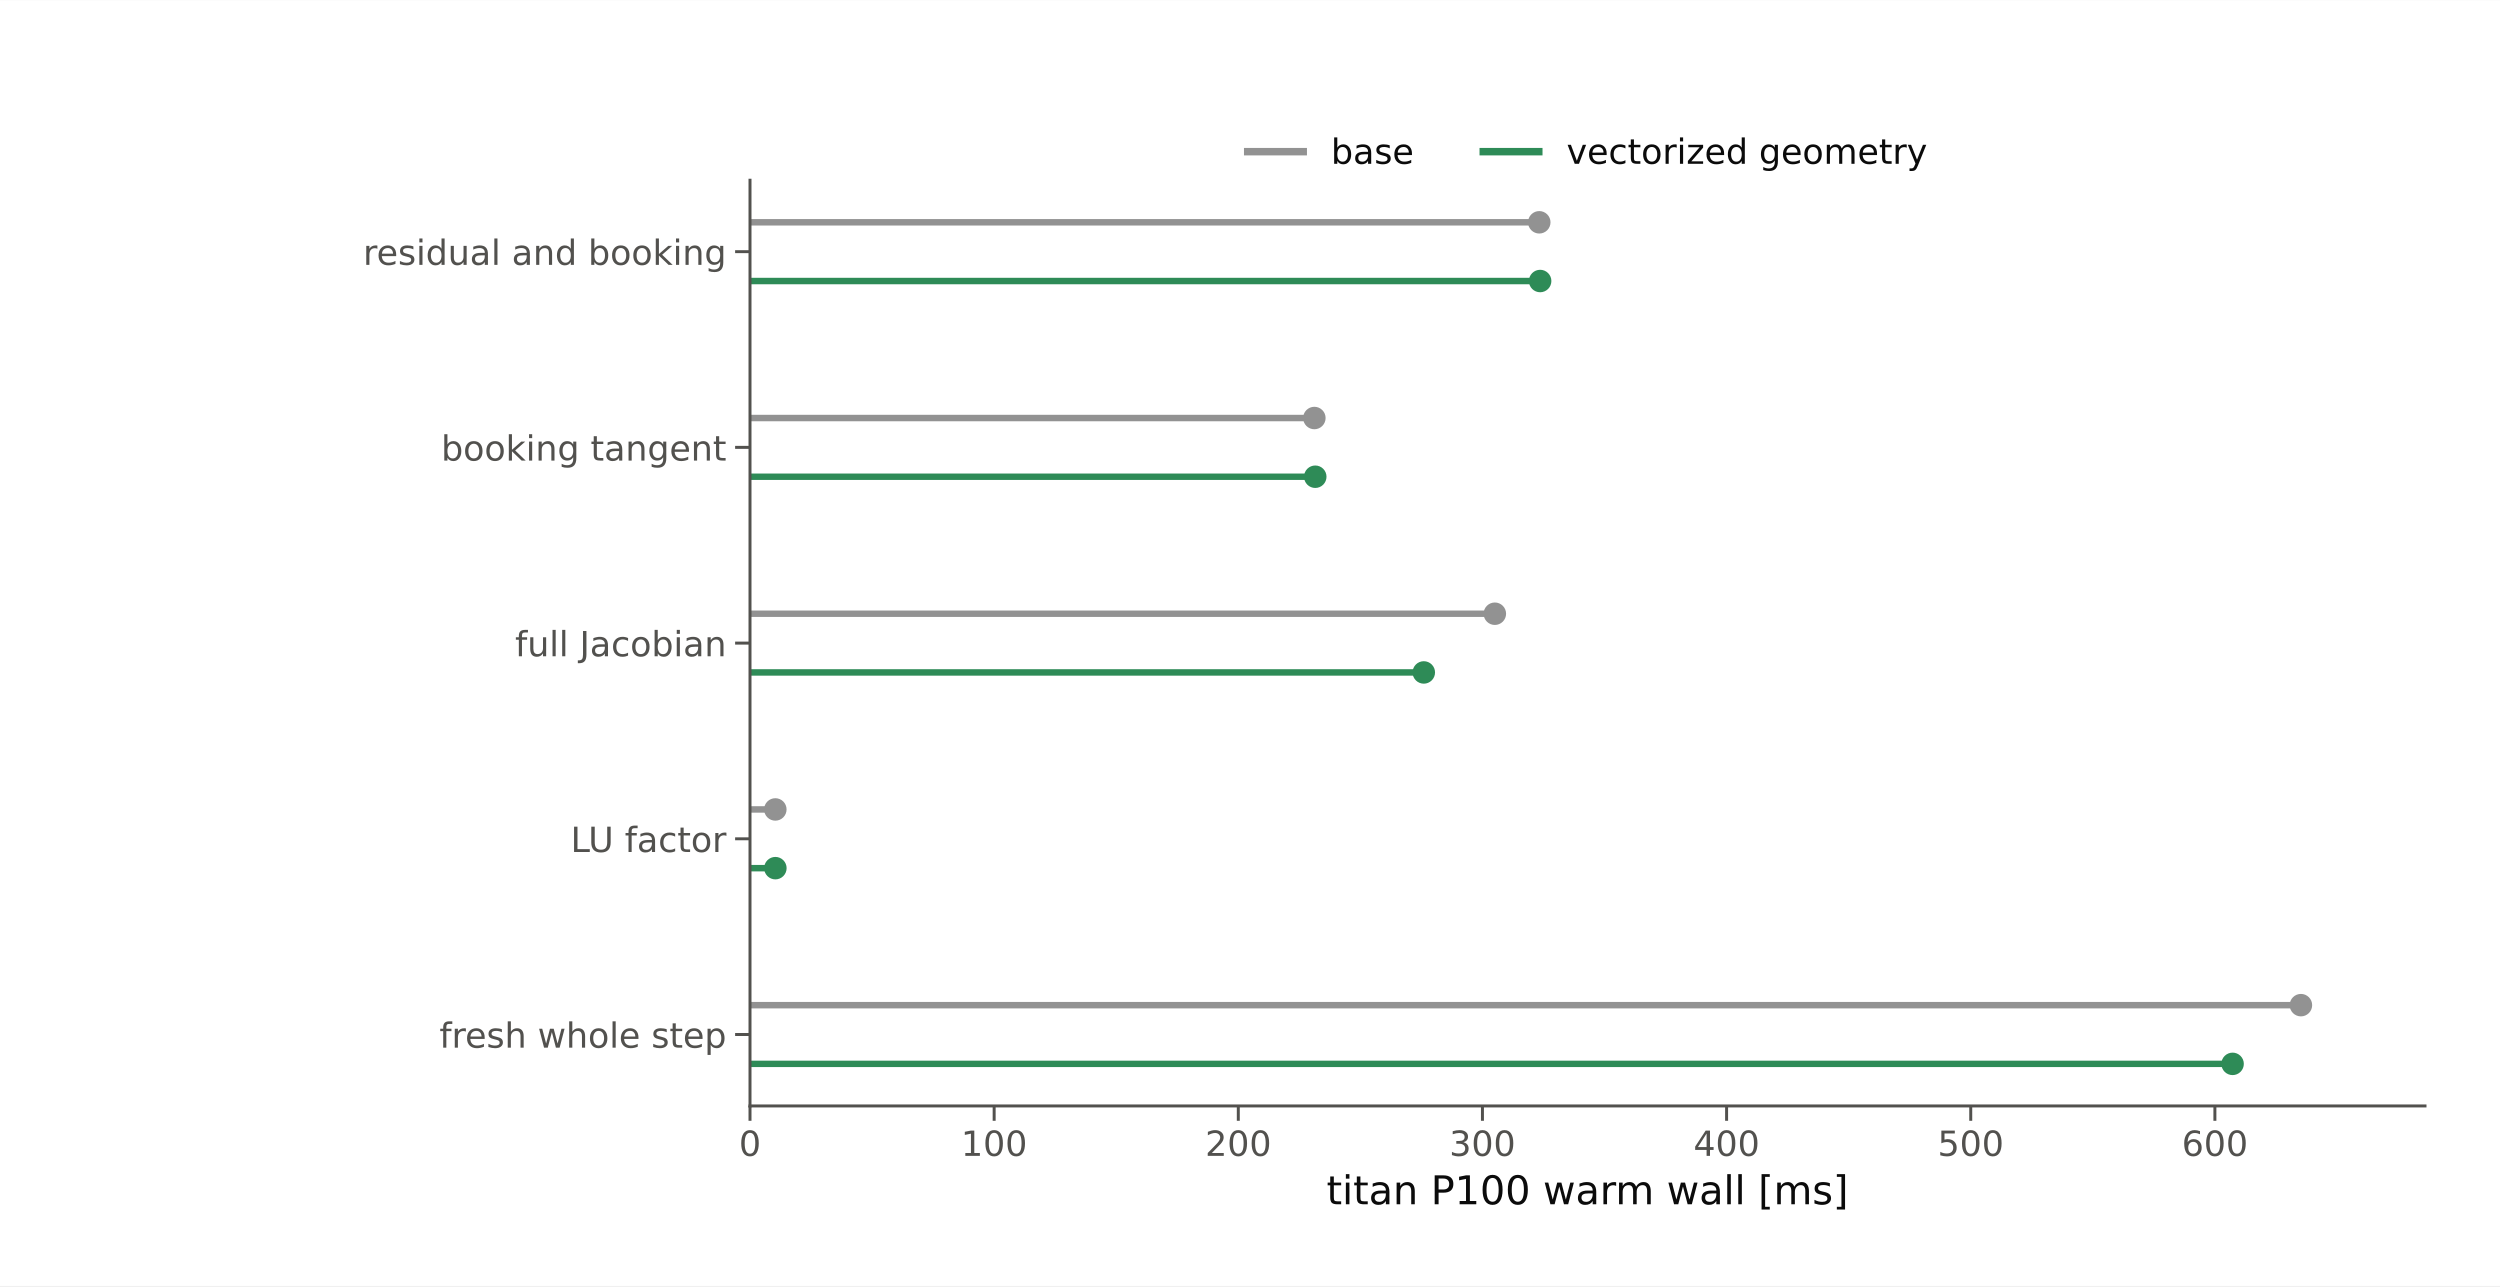
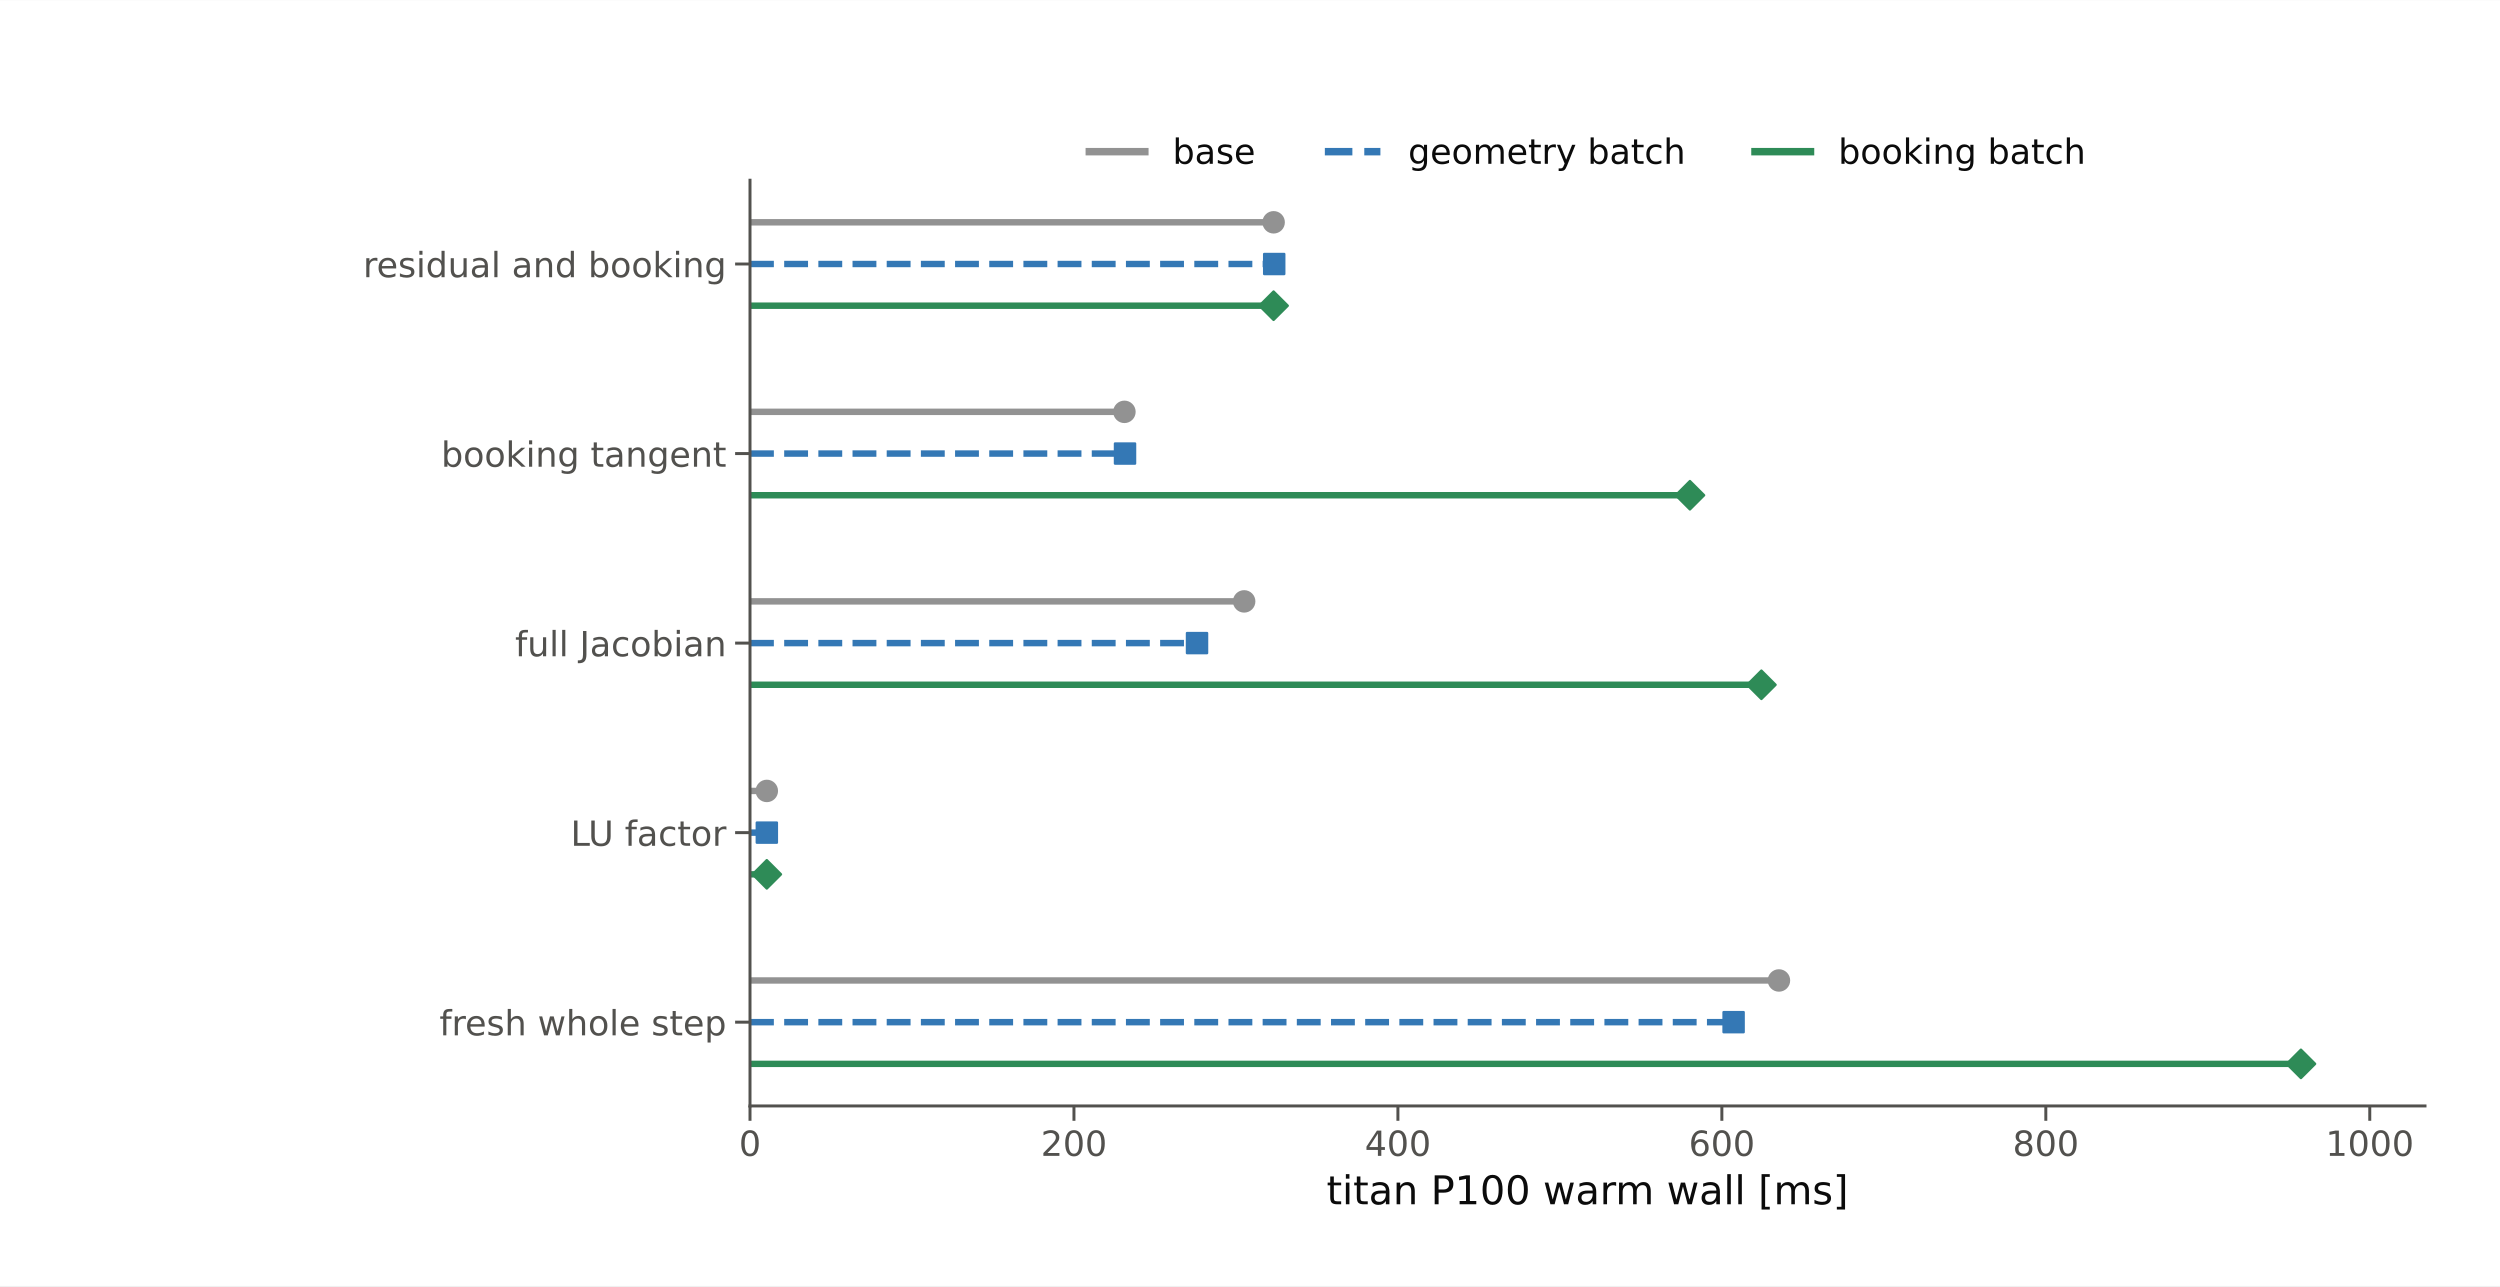
<svg xmlns="http://www.w3.org/2000/svg" xmlns:xlink="http://www.w3.org/1999/xlink" width="31.1cm" height="16cm" viewBox="0 0 1008 518.4" version="1.1">
  <defs>
    <style type="text/css">*{stroke-linejoin: round; stroke-linecap: butt}</style>
  </defs>
  <g id="figure_1">
    <g id="patch_1">
      <path d="M 0 518.4  L 1008 518.4  L 1008 0  L 0 0  z " style="fill: #ffffff" />
    </g>
    <g id="axes_1">
      <g id="patch_2">
        <path d="M 302.4 445.824  L 977.76 445.824  L 977.76 72.576  L 302.4 72.576  z " style="fill: #ffffff" />
      </g>
      <g id="matplotlib.axis_1">
        <g id="xtick_1">
          <g id="line2d_1">
            <defs>
-               <path id="m96bf61a8be" d="M 0 0  L 0 6  " style="stroke: #52514e; stroke-width: 1.2" />
+               <path id="m8b8222e7c4" d="M 0 0  L 0 6  " style="stroke: #52514e; stroke-width: 1.2" />
            </defs>
            <g>
-               <use xlink:href="#m96bf61a8be" x="302.4" y="445.824" style="fill: #52514e; stroke: #52514e; stroke-width: 1.2" />
+               <use xlink:href="#m8b8222e7c4" x="302.4" y="445.824" style="fill: #52514e; stroke: #52514e; stroke-width: 1.2" />
            </g>
          </g>
          <g id="text_1">
            <text style="font-size: 14px; font-family: 'DejaVu Sans', 'Bitstream Vera Sans', 'Computer Modern Sans Serif', 'Lucida Grande', 'Verdana', 'Geneva', 'Lucid', 'Arial', 'Helvetica', 'Avant Garde', sans-serif; text-anchor: middle; fill: #52514e" x="302.4" y="465.961" transform="rotate(-0 302.4 465.9607)">0</text>
          </g>
        </g>
        <g id="xtick_2">
          <g id="line2d_2">
            <g>
-               <use xlink:href="#m96bf61a8be" x="400.84" y="445.824" style="fill: #52514e; stroke: #52514e; stroke-width: 1.2" />
+               <use xlink:href="#m8b8222e7c4" x="433.018" y="445.824" style="fill: #52514e; stroke: #52514e; stroke-width: 1.2" />
            </g>
          </g>
          <g id="text_2">
-             <text style="font-size: 14px; font-family: 'DejaVu Sans', 'Bitstream Vera Sans', 'Computer Modern Sans Serif', 'Lucida Grande', 'Verdana', 'Geneva', 'Lucid', 'Arial', 'Helvetica', 'Avant Garde', sans-serif; text-anchor: middle; fill: #52514e" x="400.84" y="465.961" transform="rotate(-0 400.8405 465.9607)">100</text>
+             <text style="font-size: 14px; font-family: 'DejaVu Sans', 'Bitstream Vera Sans', 'Computer Modern Sans Serif', 'Lucida Grande', 'Verdana', 'Geneva', 'Lucid', 'Arial', 'Helvetica', 'Avant Garde', sans-serif; text-anchor: middle; fill: #52514e" x="433.018" y="465.961" transform="rotate(-0 433.0178 465.9607)">200</text>
          </g>
        </g>
        <g id="xtick_3">
          <g id="line2d_3">
            <g>
-               <use xlink:href="#m96bf61a8be" x="499.281" y="445.824" style="fill: #52514e; stroke: #52514e; stroke-width: 1.2" />
+               <use xlink:href="#m8b8222e7c4" x="563.636" y="445.824" style="fill: #52514e; stroke: #52514e; stroke-width: 1.2" />
            </g>
          </g>
          <g id="text_3">
-             <text style="font-size: 14px; font-family: 'DejaVu Sans', 'Bitstream Vera Sans', 'Computer Modern Sans Serif', 'Lucida Grande', 'Verdana', 'Geneva', 'Lucid', 'Arial', 'Helvetica', 'Avant Garde', sans-serif; text-anchor: middle; fill: #52514e" x="499.281" y="465.961" transform="rotate(-0 499.281 465.9607)">200</text>
+             <text style="font-size: 14px; font-family: 'DejaVu Sans', 'Bitstream Vera Sans', 'Computer Modern Sans Serif', 'Lucida Grande', 'Verdana', 'Geneva', 'Lucid', 'Arial', 'Helvetica', 'Avant Garde', sans-serif; text-anchor: middle; fill: #52514e" x="563.636" y="465.961" transform="rotate(-0 563.6355 465.9607)">400</text>
          </g>
        </g>
        <g id="xtick_4">
          <g id="line2d_4">
            <g>
-               <use xlink:href="#m96bf61a8be" x="597.721" y="445.824" style="fill: #52514e; stroke: #52514e; stroke-width: 1.2" />
+               <use xlink:href="#m8b8222e7c4" x="694.253" y="445.824" style="fill: #52514e; stroke: #52514e; stroke-width: 1.2" />
            </g>
          </g>
          <g id="text_4">
-             <text style="font-size: 14px; font-family: 'DejaVu Sans', 'Bitstream Vera Sans', 'Computer Modern Sans Serif', 'Lucida Grande', 'Verdana', 'Geneva', 'Lucid', 'Arial', 'Helvetica', 'Avant Garde', sans-serif; text-anchor: middle; fill: #52514e" x="597.721" y="465.961" transform="rotate(-0 597.7214 465.9607)">300</text>
+             <text style="font-size: 14px; font-family: 'DejaVu Sans', 'Bitstream Vera Sans', 'Computer Modern Sans Serif', 'Lucida Grande', 'Verdana', 'Geneva', 'Lucid', 'Arial', 'Helvetica', 'Avant Garde', sans-serif; text-anchor: middle; fill: #52514e" x="694.253" y="465.961" transform="rotate(-0 694.2533 465.9607)">600</text>
          </g>
        </g>
        <g id="xtick_5">
          <g id="line2d_5">
            <g>
-               <use xlink:href="#m96bf61a8be" x="696.162" y="445.824" style="fill: #52514e; stroke: #52514e; stroke-width: 1.2" />
+               <use xlink:href="#m8b8222e7c4" x="824.871" y="445.824" style="fill: #52514e; stroke: #52514e; stroke-width: 1.2" />
            </g>
          </g>
          <g id="text_5">
-             <text style="font-size: 14px; font-family: 'DejaVu Sans', 'Bitstream Vera Sans', 'Computer Modern Sans Serif', 'Lucida Grande', 'Verdana', 'Geneva', 'Lucid', 'Arial', 'Helvetica', 'Avant Garde', sans-serif; text-anchor: middle; fill: #52514e" x="696.162" y="465.961" transform="rotate(-0 696.1619 465.9607)">400</text>
+             <text style="font-size: 14px; font-family: 'DejaVu Sans', 'Bitstream Vera Sans', 'Computer Modern Sans Serif', 'Lucida Grande', 'Verdana', 'Geneva', 'Lucid', 'Arial', 'Helvetica', 'Avant Garde', sans-serif; text-anchor: middle; fill: #52514e" x="824.871" y="465.961" transform="rotate(-0 824.871 465.9607)">800</text>
          </g>
        </g>
        <g id="xtick_6">
          <g id="line2d_6">
            <g>
-               <use xlink:href="#m96bf61a8be" x="794.602" y="445.824" style="fill: #52514e; stroke: #52514e; stroke-width: 1.2" />
+               <use xlink:href="#m8b8222e7c4" x="955.489" y="445.824" style="fill: #52514e; stroke: #52514e; stroke-width: 1.2" />
            </g>
          </g>
          <g id="text_6">
-             <text style="font-size: 14px; font-family: 'DejaVu Sans', 'Bitstream Vera Sans', 'Computer Modern Sans Serif', 'Lucida Grande', 'Verdana', 'Geneva', 'Lucid', 'Arial', 'Helvetica', 'Avant Garde', sans-serif; text-anchor: middle; fill: #52514e" x="794.602" y="465.961" transform="rotate(-0 794.6024 465.9607)">500</text>
-           </g>
-         </g>
-         <g id="xtick_7">
-           <g id="line2d_7">
-             <g>
-               <use xlink:href="#m96bf61a8be" x="893.043" y="445.824" style="fill: #52514e; stroke: #52514e; stroke-width: 1.2" />
-             </g>
-           </g>
-           <g id="text_7">
-             <text style="font-size: 14px; font-family: 'DejaVu Sans', 'Bitstream Vera Sans', 'Computer Modern Sans Serif', 'Lucida Grande', 'Verdana', 'Geneva', 'Lucid', 'Arial', 'Helvetica', 'Avant Garde', sans-serif; text-anchor: middle; fill: #52514e" x="893.043" y="465.961" transform="rotate(-0 893.0429 465.9607)">600</text>
-           </g>
-         </g>
-         <g id="text_8">
+             <text style="font-size: 14px; font-family: 'DejaVu Sans', 'Bitstream Vera Sans', 'Computer Modern Sans Serif', 'Lucida Grande', 'Verdana', 'Geneva', 'Lucid', 'Arial', 'Helvetica', 'Avant Garde', sans-serif; text-anchor: middle; fill: #52514e" x="955.489" y="465.961" transform="rotate(-0 955.4888 465.9607)">1000</text>
+           </g>
+         </g>
+         <g id="text_7">
          <text style="font-size: 16px; font-family: 'DejaVu Sans', 'Bitstream Vera Sans', 'Computer Modern Sans Serif', 'Lucida Grande', 'Verdana', 'Geneva', 'Lucid', 'Arial', 'Helvetica', 'Avant Garde', sans-serif; text-anchor: middle; fill: #0b0b0b" x="640.08" y="485.481" transform="rotate(-0 640.08 485.4815)">titan P100 warm wall [ms]</text>
        </g>
      </g>
      <g id="matplotlib.axis_2">
        <g id="ytick_1">
+           <g id="line2d_7">
+             <defs>
+               <path id="mf89af99e37" d="M 0 0  L -6 0  " style="stroke: #52514e; stroke-width: 1.2" />
+             </defs>
+             <g>
+               <use xlink:href="#mf89af99e37" x="302.4" y="106.355" style="fill: #52514e; stroke: #52514e; stroke-width: 1.2" />
+             </g>
+           </g>
+           <g id="text_8">
+             <text style="font-size: 14px; font-family: 'DejaVu Sans', 'Bitstream Vera Sans', 'Computer Modern Sans Serif', 'Lucida Grande', 'Verdana', 'Geneva', 'Lucid', 'Arial', 'Helvetica', 'Avant Garde', sans-serif; text-anchor: end; fill: #52514e" x="292.9" y="111.674" transform="rotate(-0 292.9 111.6737)">residual and booking</text>
+           </g>
+         </g>
+         <g id="ytick_2">
          <g id="line2d_8">
-             <defs>
-               <path id="m7866b5dd32" d="M 0 0  L -6 0  " style="stroke: #52514e; stroke-width: 1.2" />
-             </defs>
-             <g>
-               <use xlink:href="#m7866b5dd32" x="302.4" y="101.378" style="fill: #52514e; stroke: #52514e; stroke-width: 1.2" />
+             <g>
+               <use xlink:href="#mf89af99e37" x="302.4" y="182.777" style="fill: #52514e; stroke: #52514e; stroke-width: 1.2" />
            </g>
          </g>
          <g id="text_9">
-             <text style="font-size: 14px; font-family: 'DejaVu Sans', 'Bitstream Vera Sans', 'Computer Modern Sans Serif', 'Lucida Grande', 'Verdana', 'Geneva', 'Lucid', 'Arial', 'Helvetica', 'Avant Garde', sans-serif; text-anchor: end; fill: #52514e" x="292.9" y="106.697" transform="rotate(-0 292.9 106.6973)">residual and booking</text>
-           </g>
-         </g>
-         <g id="ytick_2">
+             <text style="font-size: 14px; font-family: 'DejaVu Sans', 'Bitstream Vera Sans', 'Computer Modern Sans Serif', 'Lucida Grande', 'Verdana', 'Geneva', 'Lucid', 'Arial', 'Helvetica', 'Avant Garde', sans-serif; text-anchor: end; fill: #52514e" x="292.9" y="188.096" transform="rotate(-0 292.9 188.0963)">booking tangent</text>
+           </g>
+         </g>
+         <g id="ytick_3">
          <g id="line2d_9">
            <g>
-               <use xlink:href="#m7866b5dd32" x="302.4" y="180.289" style="fill: #52514e; stroke: #52514e; stroke-width: 1.2" />
+               <use xlink:href="#mf89af99e37" x="302.4" y="259.2" style="fill: #52514e; stroke: #52514e; stroke-width: 1.2" />
            </g>
          </g>
          <g id="text_10">
-             <text style="font-size: 14px; font-family: 'DejaVu Sans', 'Bitstream Vera Sans', 'Computer Modern Sans Serif', 'Lucida Grande', 'Verdana', 'Geneva', 'Lucid', 'Arial', 'Helvetica', 'Avant Garde', sans-serif; text-anchor: end; fill: #52514e" x="292.9" y="185.608" transform="rotate(-0 292.9 185.6081)">booking tangent</text>
-           </g>
-         </g>
-         <g id="ytick_3">
+             <text style="font-size: 14px; font-family: 'DejaVu Sans', 'Bitstream Vera Sans', 'Computer Modern Sans Serif', 'Lucida Grande', 'Verdana', 'Geneva', 'Lucid', 'Arial', 'Helvetica', 'Avant Garde', sans-serif; text-anchor: end; fill: #52514e" x="292.9" y="264.519" transform="rotate(-0 292.9 264.5189)">full Jacobian</text>
+           </g>
+         </g>
+         <g id="ytick_4">
          <g id="line2d_10">
            <g>
-               <use xlink:href="#m7866b5dd32" x="302.4" y="259.2" style="fill: #52514e; stroke: #52514e; stroke-width: 1.2" />
+               <use xlink:href="#mf89af99e37" x="302.4" y="335.623" style="fill: #52514e; stroke: #52514e; stroke-width: 1.2" />
            </g>
          </g>
          <g id="text_11">
-             <text style="font-size: 14px; font-family: 'DejaVu Sans', 'Bitstream Vera Sans', 'Computer Modern Sans Serif', 'Lucida Grande', 'Verdana', 'Geneva', 'Lucid', 'Arial', 'Helvetica', 'Avant Garde', sans-serif; text-anchor: end; fill: #52514e" x="292.9" y="264.519" transform="rotate(-0 292.9 264.5189)">full Jacobian</text>
-           </g>
-         </g>
-         <g id="ytick_4">
+             <text style="font-size: 14px; font-family: 'DejaVu Sans', 'Bitstream Vera Sans', 'Computer Modern Sans Serif', 'Lucida Grande', 'Verdana', 'Geneva', 'Lucid', 'Arial', 'Helvetica', 'Avant Garde', sans-serif; text-anchor: end; fill: #52514e" x="292.9" y="340.942" transform="rotate(-0 292.9 340.9415)">LU factor</text>
+           </g>
+         </g>
+         <g id="ytick_5">
          <g id="line2d_11">
            <g>
-               <use xlink:href="#m7866b5dd32" x="302.4" y="338.111" style="fill: #52514e; stroke: #52514e; stroke-width: 1.2" />
+               <use xlink:href="#mf89af99e37" x="302.4" y="412.045" style="fill: #52514e; stroke: #52514e; stroke-width: 1.2" />
            </g>
          </g>
          <g id="text_12">
-             <text style="font-size: 14px; font-family: 'DejaVu Sans', 'Bitstream Vera Sans', 'Computer Modern Sans Serif', 'Lucida Grande', 'Verdana', 'Geneva', 'Lucid', 'Arial', 'Helvetica', 'Avant Garde', sans-serif; text-anchor: end; fill: #52514e" x="292.9" y="343.43" transform="rotate(-0 292.9 343.4297)">LU factor</text>
-           </g>
-         </g>
-         <g id="ytick_5">
-           <g id="line2d_12">
-             <g>
-               <use xlink:href="#m7866b5dd32" x="302.4" y="417.022" style="fill: #52514e; stroke: #52514e; stroke-width: 1.2" />
-             </g>
-           </g>
-           <g id="text_13">
-             <text style="font-size: 14px; font-family: 'DejaVu Sans', 'Bitstream Vera Sans', 'Computer Modern Sans Serif', 'Lucida Grande', 'Verdana', 'Geneva', 'Lucid', 'Arial', 'Helvetica', 'Avant Garde', sans-serif; text-anchor: end; fill: #52514e" x="292.9" y="422.34" transform="rotate(-0 292.9 422.3405)">fresh whole step</text>
-           </g>
-         </g>
+             <text style="font-size: 14px; font-family: 'DejaVu Sans', 'Bitstream Vera Sans', 'Computer Modern Sans Serif', 'Lucida Grande', 'Verdana', 'Geneva', 'Lucid', 'Arial', 'Helvetica', 'Avant Garde', sans-serif; text-anchor: end; fill: #52514e" x="292.9" y="417.364" transform="rotate(-0 292.9 417.3641)">fresh whole step</text>
+           </g>
+         </g>
+       </g>
+       <g id="line2d_12">
+         <path d="M 302.4 89.542  L 513.528 89.542  " clip-path="url(#pdb3e73be61)" style="fill: none; stroke: #929292; stroke-width: 2.6; stroke-linecap: square" />
      </g>
      <g id="line2d_13">
-         <path d="M 302.4 89.542  L 620.635 89.542  " clip-path="url(#pefaab22980)" style="fill: none; stroke: #929292; stroke-width: 2.6; stroke-linecap: square" />
+         <path d="M 302.4 165.964  L 453.366 165.964  " clip-path="url(#pdb3e73be61)" style="fill: none; stroke: #929292; stroke-width: 2.6; stroke-linecap: square" />
      </g>
      <g id="line2d_14">
-         <path d="M 302.4 168.453  L 529.952 168.453  " clip-path="url(#pefaab22980)" style="fill: none; stroke: #929292; stroke-width: 2.6; stroke-linecap: square" />
+         <path d="M 302.4 242.387  L 501.644 242.387  " clip-path="url(#pdb3e73be61)" style="fill: none; stroke: #929292; stroke-width: 2.6; stroke-linecap: square" />
      </g>
      <g id="line2d_15">
-         <path d="M 302.4 247.363  L 602.722 247.363  " clip-path="url(#pefaab22980)" style="fill: none; stroke: #929292; stroke-width: 2.6; stroke-linecap: square" />
+         <path d="M 302.4 318.81  L 309.177 318.81  " clip-path="url(#pdb3e73be61)" style="fill: none; stroke: #929292; stroke-width: 2.6; stroke-linecap: square" />
      </g>
      <g id="line2d_16">
-         <path d="M 302.4 326.274  L 312.615 326.274  " clip-path="url(#pefaab22980)" style="fill: none; stroke: #929292; stroke-width: 2.6; stroke-linecap: square" />
-       </g>
-       <g id="line2d_17">
-         <path d="M 302.4 405.185  L 927.733 405.185  " clip-path="url(#pefaab22980)" style="fill: none; stroke: #929292; stroke-width: 2.6; stroke-linecap: square" />
-       </g>
-       <g id="line2d_18" />
+         <path d="M 302.4 395.232  L 717.268 395.232  " clip-path="url(#pdb3e73be61)" style="fill: none; stroke: #929292; stroke-width: 2.6; stroke-linecap: square" />
+       </g>
+       <g id="line2d_17" />
+       <g id="line2d_18">
+         <path d="M 302.4 106.355  L 513.761 106.355  " clip-path="url(#pdb3e73be61)" style="fill: none; stroke-dasharray: 9.62,4.16; stroke-dashoffset: 0; stroke: #3478b5; stroke-width: 2.6" />
+       </g>
      <g id="line2d_19">
-         <path d="M 302.4 113.215  L 620.986 113.215  " clip-path="url(#pefaab22980)" style="fill: none; stroke: #2e8b57; stroke-width: 2.6; stroke-linecap: square" />
+         <path d="M 302.4 182.777  L 453.607 182.777  " clip-path="url(#pdb3e73be61)" style="fill: none; stroke-dasharray: 9.62,4.16; stroke-dashoffset: 0; stroke: #3478b5; stroke-width: 2.6" />
      </g>
      <g id="line2d_20">
-         <path d="M 302.4 192.126  L 530.315 192.126  " clip-path="url(#pefaab22980)" style="fill: none; stroke: #2e8b57; stroke-width: 2.6; stroke-linecap: square" />
+         <path d="M 302.4 259.2  L 482.64 259.2  " clip-path="url(#pdb3e73be61)" style="fill: none; stroke-dasharray: 9.62,4.16; stroke-dashoffset: 0; stroke: #3478b5; stroke-width: 2.6" />
      </g>
      <g id="line2d_21">
-         <path d="M 302.4 271.037  L 574.077 271.037  " clip-path="url(#pefaab22980)" style="fill: none; stroke: #2e8b57; stroke-width: 2.6; stroke-linecap: square" />
+         <path d="M 302.4 335.623  L 309.188 335.623  " clip-path="url(#pdb3e73be61)" style="fill: none; stroke-dasharray: 9.62,4.16; stroke-dashoffset: 0; stroke: #3478b5; stroke-width: 2.6" />
      </g>
      <g id="line2d_22">
-         <path d="M 302.4 349.947  L 312.632 349.947  " clip-path="url(#pefaab22980)" style="fill: none; stroke: #2e8b57; stroke-width: 2.6; stroke-linecap: square" />
-       </g>
-       <g id="line2d_23">
-         <path d="M 302.4 428.858  L 900.182 428.858  " clip-path="url(#pefaab22980)" style="fill: none; stroke: #2e8b57; stroke-width: 2.6; stroke-linecap: square" />
-       </g>
-       <g id="line2d_24" />
+         <path d="M 302.4 412.045  L 698.989 412.045  " clip-path="url(#pdb3e73be61)" style="fill: none; stroke-dasharray: 9.62,4.16; stroke-dashoffset: 0; stroke: #3478b5; stroke-width: 2.6" />
+       </g>
+       <g id="line2d_23" />
+       <g id="line2d_24">
+         <path d="M 302.4 123.168  L 513.505 123.168  " clip-path="url(#pdb3e73be61)" style="fill: none; stroke: #2e8b57; stroke-width: 2.6; stroke-linecap: square" />
+       </g>
+       <g id="line2d_25">
+         <path d="M 302.4 199.59  L 681.378 199.59  " clip-path="url(#pdb3e73be61)" style="fill: none; stroke: #2e8b57; stroke-width: 2.6; stroke-linecap: square" />
+       </g>
+       <g id="line2d_26">
+         <path d="M 302.4 276.013  L 710.194 276.013  " clip-path="url(#pdb3e73be61)" style="fill: none; stroke: #2e8b57; stroke-width: 2.6; stroke-linecap: square" />
+       </g>
+       <g id="line2d_27">
+         <path d="M 302.4 352.436  L 309.168 352.436  " clip-path="url(#pdb3e73be61)" style="fill: none; stroke: #2e8b57; stroke-width: 2.6; stroke-linecap: square" />
+       </g>
+       <g id="line2d_28">
+         <path d="M 302.4 428.858  L 927.733 428.858  " clip-path="url(#pdb3e73be61)" style="fill: none; stroke: #2e8b57; stroke-width: 2.6; stroke-linecap: square" />
+       </g>
+       <g id="line2d_29" />
      <g id="patch_3">
        <path d="M 302.4 445.824  L 302.4 72.576  " style="fill: none; stroke: #52514e; stroke-width: 1.2; stroke-linejoin: miter; stroke-linecap: square" />
      </g>
      <g id="patch_4">
        <path d="M 302.4 445.824  L 977.76 445.824  " style="fill: none; stroke: #52514e; stroke-width: 1.2; stroke-linejoin: miter; stroke-linecap: square" />
      </g>
      <g id="PathCollection_1">
        <defs>
-           <path id="m791c93d052" d="M 0 4.031  C 1.069 4.031 2.094 3.606 2.85 2.85  C 3.606 2.094 4.031 1.069 4.031 0  C 4.031 -1.069 3.606 -2.094 2.85 -2.85  C 2.094 -3.606 1.069 -4.031 0 -4.031  C -1.069 -4.031 -2.094 -3.606 -2.85 -2.85  C -3.606 -2.094 -4.031 -1.069 -4.031 0  C -4.031 1.069 -3.606 2.094 -2.85 2.85  C -2.094 3.606 -1.069 4.031 0 4.031  z " style="stroke: #929292" />
+           <path id="m3b19df13c6" d="M 0 4.031  C 1.069 4.031 2.094 3.606 2.85 2.85  C 3.606 2.094 4.031 1.069 4.031 0  C 4.031 -1.069 3.606 -2.094 2.85 -2.85  C 2.094 -3.606 1.069 -4.031 0 -4.031  C -1.069 -4.031 -2.094 -3.606 -2.85 -2.85  C -3.606 -2.094 -4.031 -1.069 -4.031 0  C -4.031 1.069 -3.606 2.094 -2.85 2.85  C -2.094 3.606 -1.069 4.031 0 4.031  z " style="stroke: #929292" />
        </defs>
-         <g clip-path="url(#pefaab22980)">
-           <use xlink:href="#m791c93d052" x="620.635" y="89.542" style="fill: #929292; stroke: #929292" />
+         <g clip-path="url(#pdb3e73be61)">
+           <use xlink:href="#m3b19df13c6" x="513.528" y="89.542" style="fill: #929292; stroke: #929292" />
        </g>
      </g>
      <g id="PathCollection_2">
-         <g clip-path="url(#pefaab22980)">
-           <use xlink:href="#m791c93d052" x="529.952" y="168.453" style="fill: #929292; stroke: #929292" />
+         <g clip-path="url(#pdb3e73be61)">
+           <use xlink:href="#m3b19df13c6" x="453.366" y="165.964" style="fill: #929292; stroke: #929292" />
        </g>
      </g>
      <g id="PathCollection_3">
-         <g clip-path="url(#pefaab22980)">
-           <use xlink:href="#m791c93d052" x="602.722" y="247.363" style="fill: #929292; stroke: #929292" />
+         <g clip-path="url(#pdb3e73be61)">
+           <use xlink:href="#m3b19df13c6" x="501.644" y="242.387" style="fill: #929292; stroke: #929292" />
        </g>
      </g>
      <g id="PathCollection_4">
-         <g clip-path="url(#pefaab22980)">
-           <use xlink:href="#m791c93d052" x="312.615" y="326.274" style="fill: #929292; stroke: #929292" />
+         <g clip-path="url(#pdb3e73be61)">
+           <use xlink:href="#m3b19df13c6" x="309.177" y="318.81" style="fill: #929292; stroke: #929292" />
        </g>
      </g>
      <g id="PathCollection_5">
-         <g clip-path="url(#pefaab22980)">
-           <use xlink:href="#m791c93d052" x="927.733" y="405.185" style="fill: #929292; stroke: #929292" />
+         <g clip-path="url(#pdb3e73be61)">
+           <use xlink:href="#m3b19df13c6" x="717.268" y="395.232" style="fill: #929292; stroke: #929292" />
        </g>
      </g>
      <g id="PathCollection_6">
        <defs>
-           <path id="mccaab77c96" d="M 0 4.031  C 1.069 4.031 2.094 3.606 2.85 2.85  C 3.606 2.094 4.031 1.069 4.031 0  C 4.031 -1.069 3.606 -2.094 2.85 -2.85  C 2.094 -3.606 1.069 -4.031 0 -4.031  C -1.069 -4.031 -2.094 -3.606 -2.85 -2.85  C -3.606 -2.094 -4.031 -1.069 -4.031 0  C -4.031 1.069 -3.606 2.094 -2.85 2.85  C -2.094 3.606 -1.069 4.031 0 4.031  z " style="stroke: #2e8b57" />
+           <path id="mafbaf51eec" d="M -4.031 4.031  L 4.031 4.031  L 4.031 -4.031  L -4.031 -4.031  z " style="stroke: #3478b5" />
        </defs>
-         <g clip-path="url(#pefaab22980)">
-           <use xlink:href="#mccaab77c96" x="620.986" y="113.215" style="fill: #2e8b57; stroke: #2e8b57" />
+         <g clip-path="url(#pdb3e73be61)">
+           <use xlink:href="#mafbaf51eec" x="513.761" y="106.355" style="fill: #3478b5; stroke: #3478b5" />
        </g>
      </g>
      <g id="PathCollection_7">
-         <g clip-path="url(#pefaab22980)">
-           <use xlink:href="#mccaab77c96" x="530.315" y="192.126" style="fill: #2e8b57; stroke: #2e8b57" />
+         <g clip-path="url(#pdb3e73be61)">
+           <use xlink:href="#mafbaf51eec" x="453.607" y="182.777" style="fill: #3478b5; stroke: #3478b5" />
        </g>
      </g>
      <g id="PathCollection_8">
-         <g clip-path="url(#pefaab22980)">
-           <use xlink:href="#mccaab77c96" x="574.077" y="271.037" style="fill: #2e8b57; stroke: #2e8b57" />
+         <g clip-path="url(#pdb3e73be61)">
+           <use xlink:href="#mafbaf51eec" x="482.64" y="259.2" style="fill: #3478b5; stroke: #3478b5" />
        </g>
      </g>
      <g id="PathCollection_9">
-         <g clip-path="url(#pefaab22980)">
-           <use xlink:href="#mccaab77c96" x="312.632" y="349.947" style="fill: #2e8b57; stroke: #2e8b57" />
+         <g clip-path="url(#pdb3e73be61)">
+           <use xlink:href="#mafbaf51eec" x="309.188" y="335.623" style="fill: #3478b5; stroke: #3478b5" />
        </g>
      </g>
      <g id="PathCollection_10">
-         <g clip-path="url(#pefaab22980)">
-           <use xlink:href="#mccaab77c96" x="900.182" y="428.858" style="fill: #2e8b57; stroke: #2e8b57" />
+         <g clip-path="url(#pdb3e73be61)">
+           <use xlink:href="#mafbaf51eec" x="698.989" y="412.045" style="fill: #3478b5; stroke: #3478b5" />
+         </g>
+       </g>
+       <g id="PathCollection_11">
+         <defs>
+           <path id="m213388528f" d="M -0 5.701  L 5.701 0  L 0 -5.701  L -5.701 -0  z " style="stroke: #2e8b57" />
+         </defs>
+         <g clip-path="url(#pdb3e73be61)">
+           <use xlink:href="#m213388528f" x="513.505" y="123.168" style="fill: #2e8b57; stroke: #2e8b57" />
+         </g>
+       </g>
+       <g id="PathCollection_12">
+         <g clip-path="url(#pdb3e73be61)">
+           <use xlink:href="#m213388528f" x="681.378" y="199.59" style="fill: #2e8b57; stroke: #2e8b57" />
+         </g>
+       </g>
+       <g id="PathCollection_13">
+         <g clip-path="url(#pdb3e73be61)">
+           <use xlink:href="#m213388528f" x="710.194" y="276.013" style="fill: #2e8b57; stroke: #2e8b57" />
+         </g>
+       </g>
+       <g id="PathCollection_14">
+         <g clip-path="url(#pdb3e73be61)">
+           <use xlink:href="#m213388528f" x="309.168" y="352.436" style="fill: #2e8b57; stroke: #2e8b57" />
+         </g>
+       </g>
+       <g id="PathCollection_15">
+         <g clip-path="url(#pdb3e73be61)">
+           <use xlink:href="#m213388528f" x="927.733" y="428.858" style="fill: #2e8b57; stroke: #2e8b57" />
        </g>
      </g>
      <g id="legend_1">
-         <g id="line2d_25">
-           <path d="M 503.069 61.054  L 514.269 61.054  L 525.469 61.054  " style="fill: none; stroke: #929292; stroke-width: 3; stroke-linecap: square" />
+         <g id="line2d_30">
+           <path d="M 439.204 61.054  L 450.404 61.054  L 461.604 61.054  " style="fill: none; stroke: #929292; stroke-width: 3; stroke-linecap: square" />
+         </g>
+         <g id="text_13">
+           <text style="font-size: 14px; font-family: 'DejaVu Sans', 'Bitstream Vera Sans', 'Computer Modern Sans Serif', 'Lucida Grande', 'Verdana', 'Geneva', 'Lucid', 'Arial', 'Helvetica', 'Avant Garde', sans-serif; text-anchor: start; fill: #0b0b0b" x="472.804" y="65.954" transform="rotate(-0 472.8041 65.95397)">base</text>
+         </g>
+         <g id="line2d_31">
+           <path d="M 534.179 61.054  L 545.379 61.054  L 556.579 61.054  " style="fill: none; stroke-dasharray: 11.1,4.8; stroke-dashoffset: 0; stroke: #3478b5; stroke-width: 3" />
        </g>
        <g id="text_14">
-           <text style="font-size: 14px; font-family: 'DejaVu Sans', 'Bitstream Vera Sans', 'Computer Modern Sans Serif', 'Lucida Grande', 'Verdana', 'Geneva', 'Lucid', 'Arial', 'Helvetica', 'Avant Garde', sans-serif; text-anchor: start; fill: #0b0b0b" x="536.669" y="65.954" transform="rotate(-0 536.6692 65.95397)">base</text>
-         </g>
-         <g id="line2d_26">
-           <path d="M 598.044 61.054  L 609.244 61.054  L 620.444 61.054  " style="fill: none; stroke: #2e8b57; stroke-width: 3; stroke-linecap: square" />
+           <text style="font-size: 14px; font-family: 'DejaVu Sans', 'Bitstream Vera Sans', 'Computer Modern Sans Serif', 'Lucida Grande', 'Verdana', 'Geneva', 'Lucid', 'Arial', 'Helvetica', 'Avant Garde', sans-serif; text-anchor: start; fill: #0b0b0b" x="567.779" y="65.954" transform="rotate(-0 567.7787 65.95397)">geometry batch</text>
+         </g>
+         <g id="line2d_32">
+           <path d="M 707.604 61.054  L 718.804 61.054  L 730.004 61.054  " style="fill: none; stroke: #2e8b57; stroke-width: 3; stroke-linecap: square" />
        </g>
        <g id="text_15">
-           <text style="font-size: 14px; font-family: 'DejaVu Sans', 'Bitstream Vera Sans', 'Computer Modern Sans Serif', 'Lucida Grande', 'Verdana', 'Geneva', 'Lucid', 'Arial', 'Helvetica', 'Avant Garde', sans-serif; text-anchor: start; fill: #0b0b0b" x="631.644" y="65.954" transform="rotate(-0 631.6439 65.95397)">vectorized geometry</text>
+           <text style="font-size: 14px; font-family: 'DejaVu Sans', 'Bitstream Vera Sans', 'Computer Modern Sans Serif', 'Lucida Grande', 'Verdana', 'Geneva', 'Lucid', 'Arial', 'Helvetica', 'Avant Garde', sans-serif; text-anchor: start; fill: #0b0b0b" x="741.204" y="65.954" transform="rotate(-0 741.2038 65.95397)">booking batch</text>
        </g>
      </g>
    </g>
  </g>
  <defs>
-     <clipPath id="pefaab22980">
+     <clipPath id="pdb3e73be61">
      <rect x="302.4" y="72.576" width="675.36" height="373.248" />
    </clipPath>
  </defs>
</svg>
